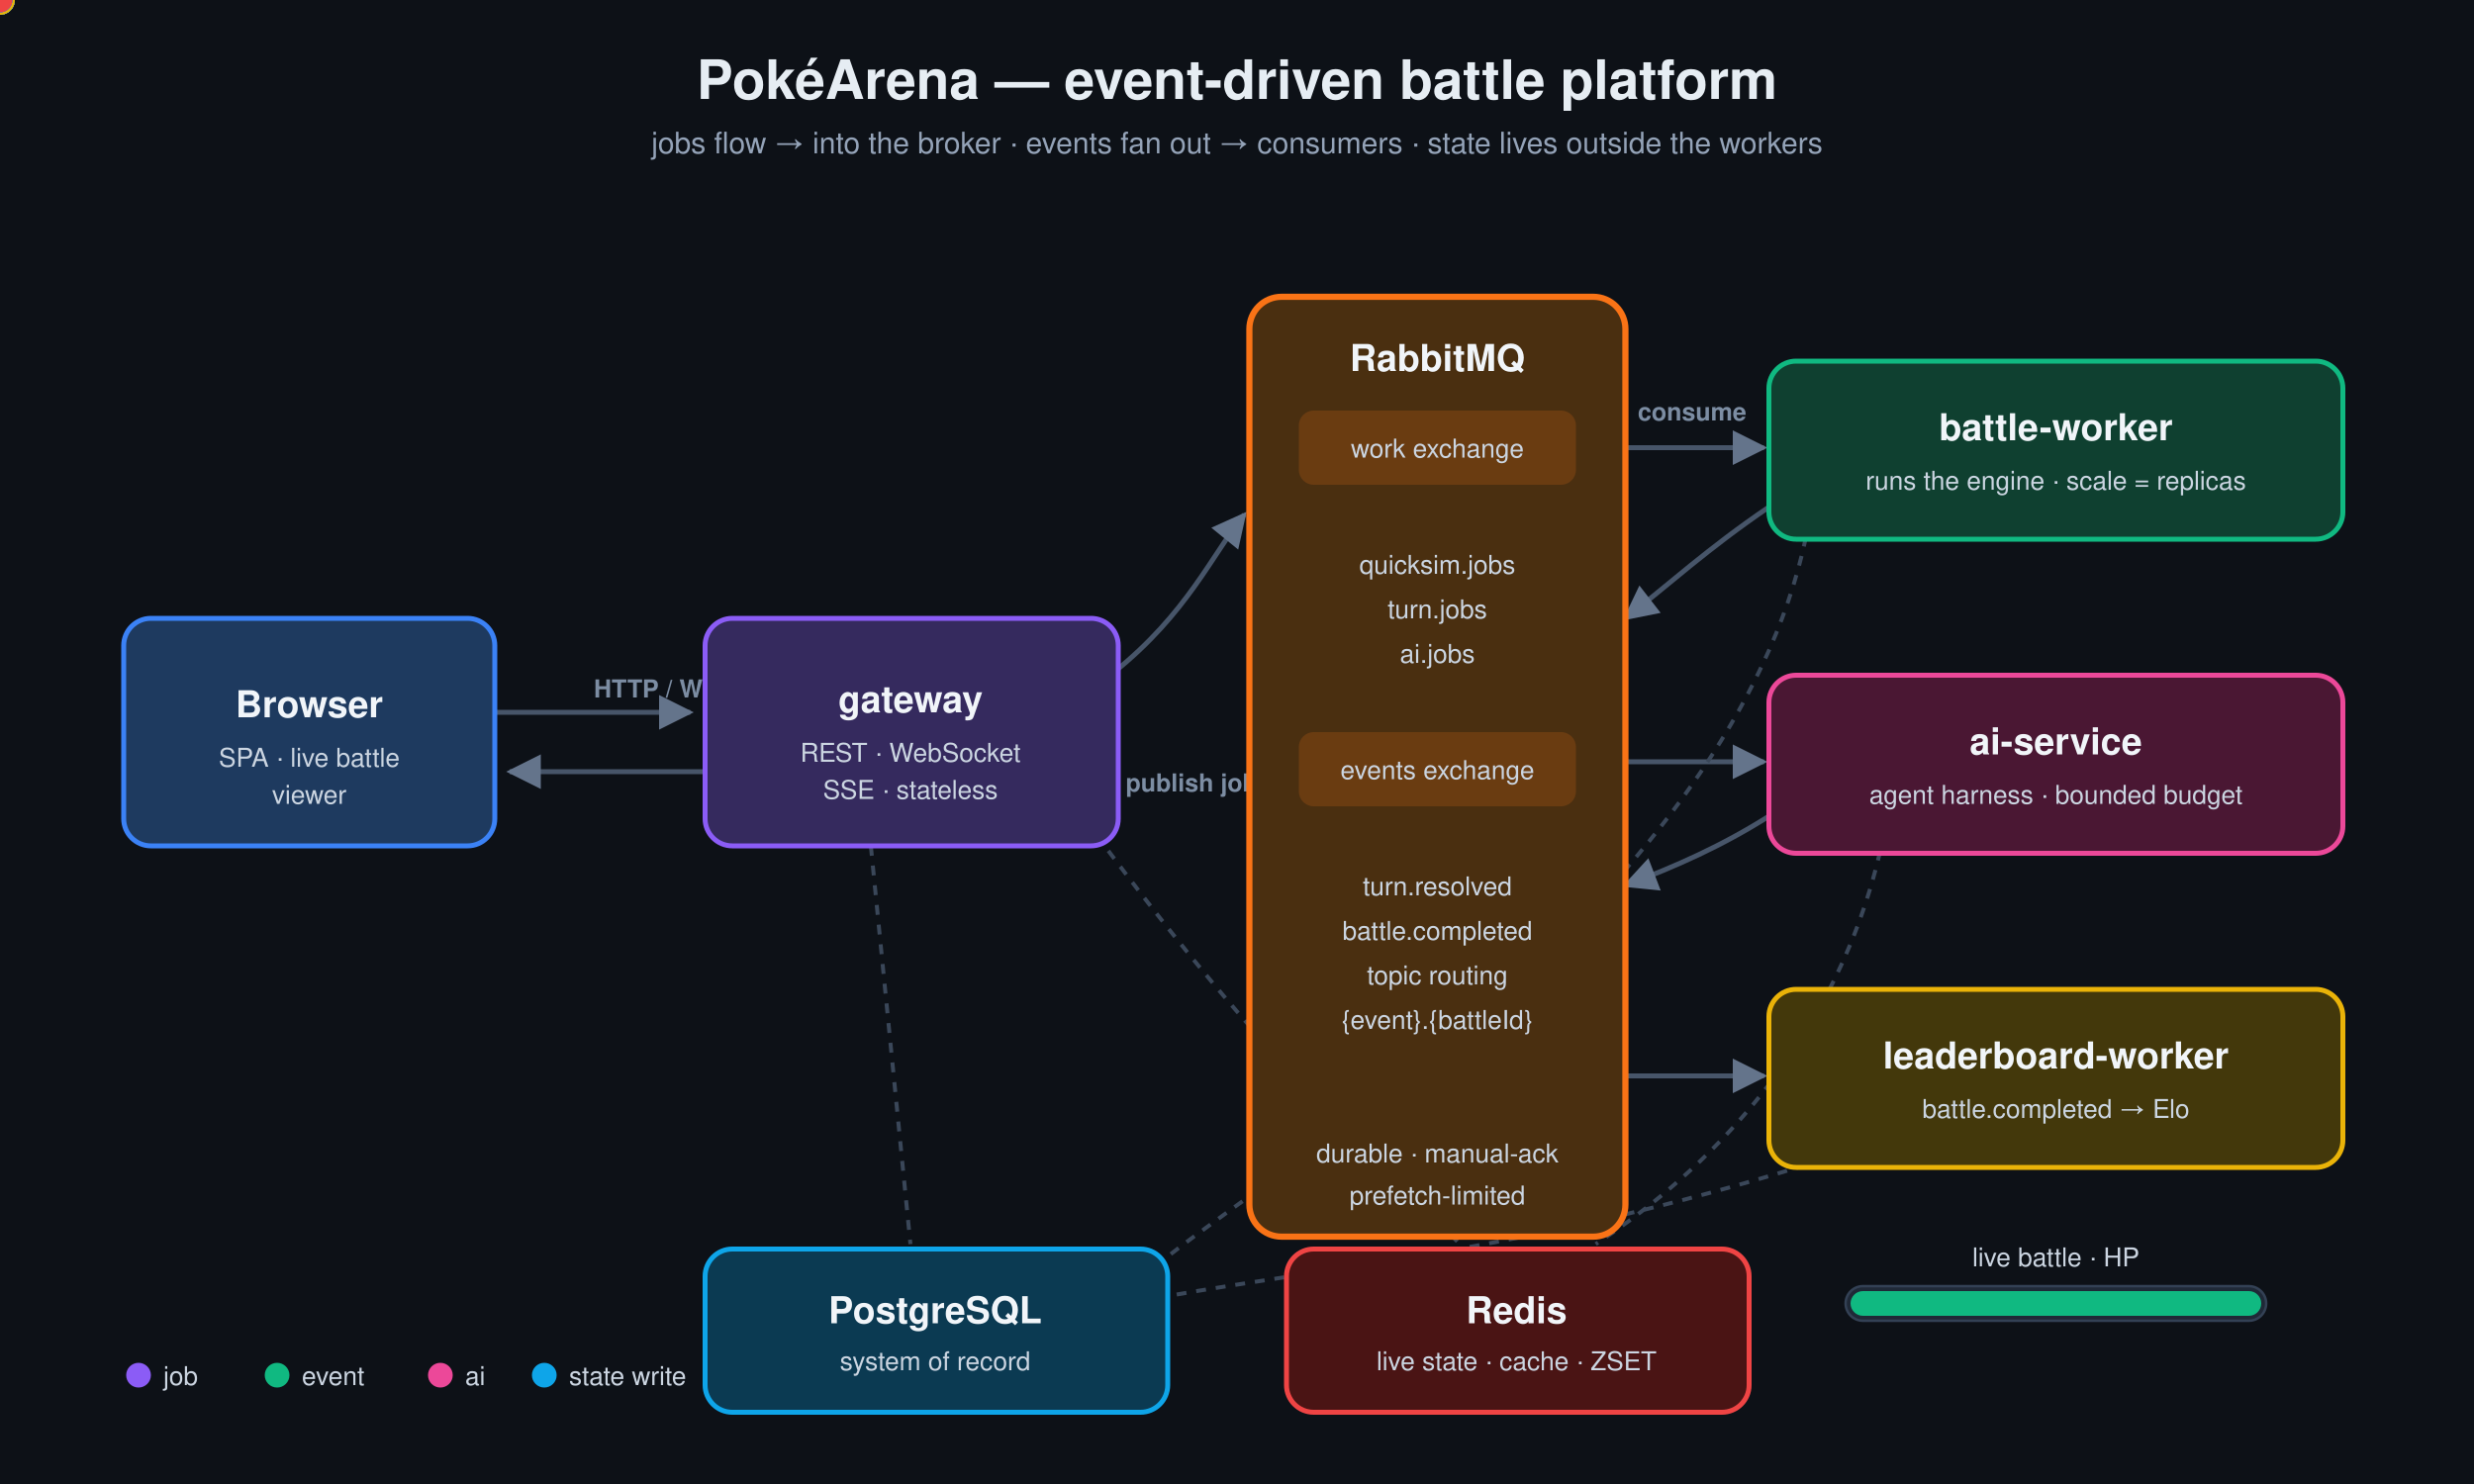
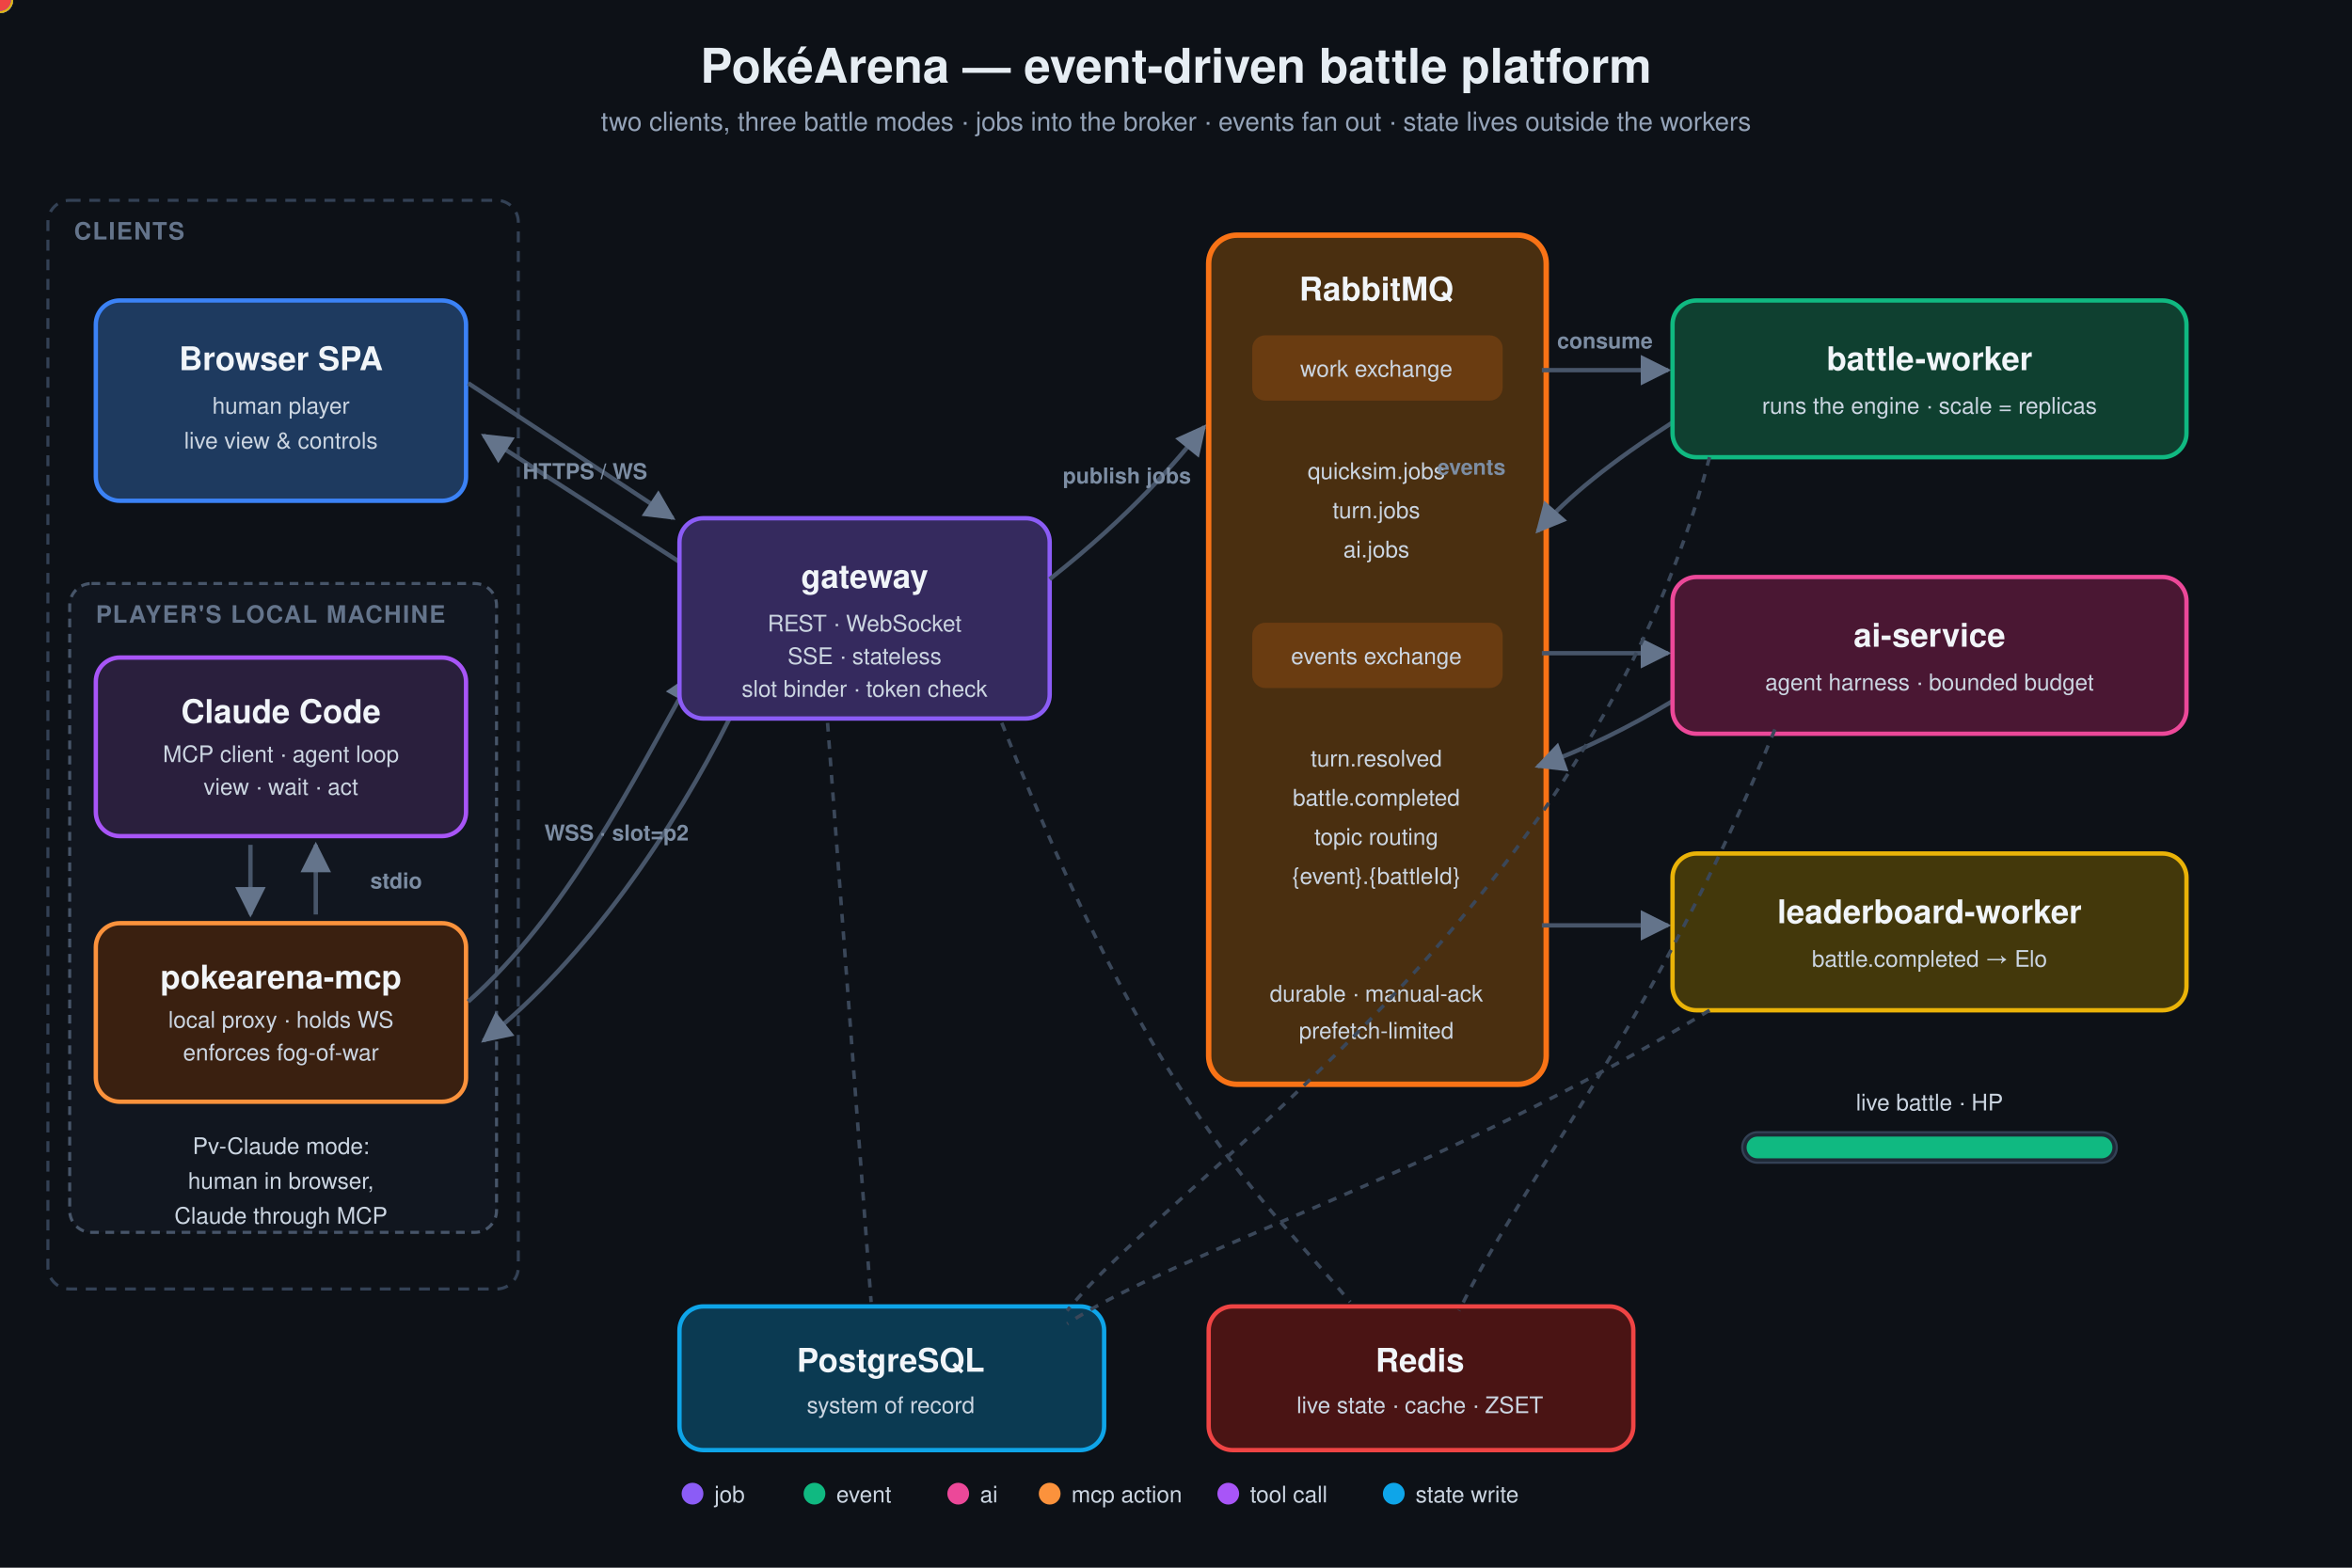
- <svg xmlns="http://www.w3.org/2000/svg" xmlns:xlink="http://www.w3.org/1999/xlink" viewBox="0 0 1000 600" font-family="'Segoe UI', Helvetica, Arial, sans-serif">
+ <svg xmlns="http://www.w3.org/2000/svg" xmlns:xlink="http://www.w3.org/1999/xlink" viewBox="0 0 1080 720" font-family="'Segoe UI', Helvetica, Arial, sans-serif">
  <defs>
    <marker id="arrow" viewBox="0 0 10 10" refX="9" refY="5" markerWidth="7" markerHeight="7" orient="auto-start-reverse">
      <path d="M0,0 L10,5 L0,10 z" fill="#64748b" />
    </marker>
    <style>
-       .label  { fill:#f1f5f9; font-weight:700; font-size:15px; }
-       .sub    { fill:#cbd5e1; font-size:10.5px; }
-       .title  { fill:#e6edf3; font-weight:700; font-size:22px; }
-       .tag    { fill:#94a3b8; font-size:12px; }
-       .wire   { fill:none; stroke:#475569; stroke-width:2; }
-       .wiredim{ fill:none; stroke:#3a4759; stroke-width:1.6; stroke-dasharray:4 4; }
-       .wlabel { fill:#7c8da3; font-size:10px; font-weight:600; }
+       .label   { fill:#f1f5f9; font-weight:700; font-size:15px; }
+       .sub     { fill:#cbd5e1; font-size:10.5px; }
+       .title   { fill:#e6edf3; font-weight:700; font-size:22px; }
+       .tag     { fill:#94a3b8; font-size:12px; }
+       .wire    { fill:none; stroke:#475569; stroke-width:2; }
+       .wiredim { fill:none; stroke:#3a4759; stroke-width:1.6; stroke-dasharray:4 4; }
+       .wlabel  { fill:#7c8da3; font-size:10px; font-weight:600; }
+       .frame   { fill:none; stroke:#334155; stroke-width:1.4; stroke-dasharray:5 4; }
+       .frametxt{ fill:#64748b; font-size:11px; font-weight:600; letter-spacing:.6px; }
    </style>
  </defs>
-   <rect width="1000" height="600" fill="#0d1117" />
-   <text x="500" y="40" text-anchor="middle" class="title">PokéArena — event-driven battle platform</text>
-   <text x="500" y="62" text-anchor="middle" class="tag">jobs flow → into the broker · events fan out → consumers · state lives outside the workers</text>
-   <path id="p_bg" class="wire" marker-end="url(#arrow)" d="M200,288 L279,288" />
-   <path id="p_gb" class="wire" marker-end="url(#arrow)" d="M285,312 L206,312" />
-   <path id="p_gw" class="wire" marker-end="url(#arrow)" d="M450,272 C480,248 490,224 503,208" />
-   <path id="p_wbw" class="wire" marker-end="url(#arrow)" d="M655,181 L713,181" />
-   <path id="p_wai" class="wire" marker-end="url(#arrow)" d="M655,308 L713,308" />
-   <path id="p_bwev" class="wire" marker-end="url(#arrow)" d="M715,205 C690,222 675,236 657,250" />
-   <path id="p_aiev" class="wire" marker-end="url(#arrow)" d="M715,330 C696,342 678,350 657,358" />
-   <path id="p_wlb" class="wire" marker-end="url(#arrow)" d="M655,435 L713,435" />
-   <path id="p_gpg" class="wiredim" d="M352,342 L368,503" />
-   <path id="p_grd" class="wiredim" d="M448,344 C520,440 560,470 590,503" />
-   <path id="p_bwdb" class="wiredim" d="M730,217 C700,360 520,470 472,508" />
-   <path id="p_lbdb" class="wiredim" d="M730,471 C620,505 540,512 472,524" />
-   <path id="p_aird" class="wiredim" d="M760,344 C740,430 680,480 645,503" />
-   <text x="240" y="282" class="wlabel">HTTP / WS</text>
-   <text x="455" y="320" class="wlabel">publish jobs</text>
-   <text x="662" y="170" class="wlabel">consume</text>
-   <text x="612" y="226" class="wlabel">events</text>
-   <rect x="50" y="250" width="150" height="92" rx="11" fill="#1e3a5f" stroke="#3b82f6" stroke-width="2" />
-   <text x="125" y="290" text-anchor="middle" class="label">Browser</text>
-   <text x="125" y="310" text-anchor="middle" class="sub">SPA · live battle</text>
-   <text x="125" y="325" text-anchor="middle" class="sub">viewer</text>
-   <rect x="285" y="250" width="167" height="92" rx="11" fill="#352a5e" stroke="#8b5cf6" stroke-width="2" />
-   <text x="368" y="288" text-anchor="middle" class="label">gateway</text>
-   <text x="368" y="308" text-anchor="middle" class="sub">REST · WebSocket</text>
-   <text x="368" y="323" text-anchor="middle" class="sub">SSE · stateless</text>
-   <rect x="505" y="120" width="152" height="380" rx="13" fill="#4a2f10" stroke="#f97316" stroke-width="2.5">
+   <rect width="1080" height="720" fill="#0d1117" />
+   <text x="540" y="38" text-anchor="middle" class="title">PokéArena — event-driven battle platform</text>
+   <text x="540" y="60" text-anchor="middle" class="tag">two clients, three battle modes · jobs into the broker · events fan out · state lives outside the workers</text>
+   <rect x="22" y="92" width="216" height="500" rx="10" class="frame" />
+   <text x="34" y="110" class="frametxt">CLIENTS</text>
+   <rect x="44" y="138" width="170" height="92" rx="11" fill="#1e3a5f" stroke="#3b82f6" stroke-width="2" />
+   <text x="129" y="170" text-anchor="middle" class="label">Browser SPA</text>
+   <text x="129" y="190" text-anchor="middle" class="sub">human player</text>
+   <text x="129" y="206" text-anchor="middle" class="sub">live view &amp; controls</text>
+   <rect x="32" y="268" width="196" height="298" rx="10" fill="#11161f" stroke="#475569" stroke-width="1.4" stroke-dasharray="4 3" />
+   <text x="44" y="286" class="frametxt">PLAYER'S LOCAL MACHINE</text>
+   <rect x="44" y="302" width="170" height="82" rx="11" fill="#2a1f3d" stroke="#a855f7" stroke-width="2" />
+   <text x="129" y="332" text-anchor="middle" class="label">Claude Code</text>
+   <text x="129" y="350" text-anchor="middle" class="sub">MCP client · agent loop</text>
+   <text x="129" y="365" text-anchor="middle" class="sub">view · wait · act</text>
+   <path id="p_claude_mcp" class="wire" marker-end="url(#arrow)" d="M115,388 L115,420" />
+   <path id="p_mcp_claude" class="wire" marker-end="url(#arrow)" d="M145,420 L145,388" />
+   <text x="170" y="408" class="wlabel">stdio</text>
+   <rect x="44" y="424" width="170" height="82" rx="11" fill="#3a2010" stroke="#fb923c" stroke-width="2" />
+   <text x="129" y="454" text-anchor="middle" class="label">pokearena-mcp</text>
+   <text x="129" y="472" text-anchor="middle" class="sub">local proxy · holds WS</text>
+   <text x="129" y="487" text-anchor="middle" class="sub">enforces fog-of-war</text>
+   <text x="129" y="530" text-anchor="middle" class="sub">Pv-Claude mode:</text>
+   <text x="129" y="546" text-anchor="middle" class="sub">human in browser,</text>
+   <text x="129" y="562" text-anchor="middle" class="sub">Claude through MCP</text>
+   <path id="p_bg" class="wire" marker-end="url(#arrow)" d="M215,176 L309,238" />
+   <path id="p_gb" class="wire" marker-end="url(#arrow)" d="M315,260 L222,200" />
+   <text x="240" y="220" class="wlabel">HTTPS / WS</text>
+   <path id="p_mg" class="wire" marker-end="url(#arrow)" d="M215,460 C260,420 290,360 318,310" />
+   <path id="p_gm" class="wire" marker-end="url(#arrow)" d="M335,330 C310,380 270,440 222,478" />
+   <text x="250" y="386" class="wlabel">WSS · slot=p2</text>
+   <rect x="312" y="238" width="170" height="92" rx="11" fill="#352a5e" stroke="#8b5cf6" stroke-width="2" />
+   <text x="397" y="270" text-anchor="middle" class="label">gateway</text>
+   <text x="397" y="290" text-anchor="middle" class="sub">REST · WebSocket</text>
+   <text x="397" y="305" text-anchor="middle" class="sub">SSE · stateless</text>
+   <text x="397" y="320" text-anchor="middle" class="sub">slot binder · token check</text>
+   <path id="p_gw" class="wire" marker-end="url(#arrow)" d="M482,266 C520,236 540,212 553,196" />
+   <text x="488" y="222" class="wlabel">publish jobs</text>
+   <rect x="555" y="108" width="155" height="390" rx="13" fill="#4a2f10" stroke="#f97316" stroke-width="2.5">
    <animate attributeName="stroke-width" values="2.5;4;2.5" dur="2.4s" repeatCount="indefinite" />
  </rect>
-   <text x="581" y="150" text-anchor="middle" class="label">RabbitMQ</text>
-   <rect x="525" y="166" width="112" height="30" rx="6" fill="#f97316" opacity="0.18" />
-   <text x="581" y="185" text-anchor="middle" class="sub">work exchange</text>
-   <text x="581" y="232" text-anchor="middle" class="sub">quicksim.jobs</text>
-   <text x="581" y="250" text-anchor="middle" class="sub">turn.jobs</text>
-   <text x="581" y="268" text-anchor="middle" class="sub">ai.jobs</text>
-   <rect x="525" y="296" width="112" height="30" rx="6" fill="#f97316" opacity="0.18" />
-   <text x="581" y="315" text-anchor="middle" class="sub">events exchange</text>
-   <text x="581" y="362" text-anchor="middle" class="sub">turn.resolved</text>
-   <text x="581" y="380" text-anchor="middle" class="sub">battle.completed</text>
-   <text x="581" y="398" text-anchor="middle" class="sub">topic routing</text>
-   <text x="581" y="416" text-anchor="middle" class="sub">{event}.{battleId}</text>
-   <text x="581" y="470" text-anchor="middle" class="sub">durable · manual-ack</text>
-   <text x="581" y="487" text-anchor="middle" class="sub">prefetch-limited</text>
-   <rect x="715" y="146" width="232" height="72" rx="11" fill="#0f4030" stroke="#10b981" stroke-width="2" />
-   <text x="831" y="178" text-anchor="middle" class="label">battle-worker</text>
-   <text x="831" y="198" text-anchor="middle" class="sub">runs the engine · scale = replicas</text>
-   <rect x="715" y="273" width="232" height="72" rx="11" fill="#4a1733" stroke="#ec4899" stroke-width="2" />
-   <text x="831" y="305" text-anchor="middle" class="label">ai-service</text>
-   <text x="831" y="325" text-anchor="middle" class="sub">agent harness · bounded budget</text>
-   <rect x="715" y="400" width="232" height="72" rx="11" fill="#43380b" stroke="#eab308" stroke-width="2" />
-   <text x="831" y="432" text-anchor="middle" class="label">leaderboard-worker</text>
-   <text x="831" y="452" text-anchor="middle" class="sub">battle.completed → Elo</text>
-   <rect x="285" y="505" width="187" height="66" rx="11" fill="#0b3a52" stroke="#0ea5e9" stroke-width="2" />
-   <text x="378" y="535" text-anchor="middle" class="label">PostgreSQL</text>
-   <text x="378" y="554" text-anchor="middle" class="sub">system of record</text>
-   <rect x="520" y="505" width="187" height="66" rx="11" fill="#4a1414" stroke="#ef4444" stroke-width="2" />
-   <text x="613" y="535" text-anchor="middle" class="label">Redis</text>
-   <text x="613" y="554" text-anchor="middle" class="sub">live state · cache · ZSET</text>
-   <text x="831" y="512" text-anchor="middle" class="sub">live battle · HP</text>
-   <rect x="746" y="520" width="170" height="14" rx="7" fill="#1f2937" stroke="#334155" />
-   <rect x="748" y="522" width="166" height="10" rx="5" fill="#10b981">
-     <animate attributeName="width" values="166;166;14;14;166" keyTimes="0;0.15;0.7;0.85;1" dur="6s" repeatCount="indefinite" />
+   <text x="632" y="138" text-anchor="middle" class="label">RabbitMQ</text>
+   <rect x="575" y="154" width="115" height="30" rx="6" fill="#f97316" opacity="0.18" />
+   <text x="632" y="173" text-anchor="middle" class="sub">work exchange</text>
+   <text x="632" y="220" text-anchor="middle" class="sub">quicksim.jobs</text>
+   <text x="632" y="238" text-anchor="middle" class="sub">turn.jobs</text>
+   <text x="632" y="256" text-anchor="middle" class="sub">ai.jobs</text>
+   <rect x="575" y="286" width="115" height="30" rx="6" fill="#f97316" opacity="0.18" />
+   <text x="632" y="305" text-anchor="middle" class="sub">events exchange</text>
+   <text x="632" y="352" text-anchor="middle" class="sub">turn.resolved</text>
+   <text x="632" y="370" text-anchor="middle" class="sub">battle.completed</text>
+   <text x="632" y="388" text-anchor="middle" class="sub">topic routing</text>
+   <text x="632" y="406" text-anchor="middle" class="sub">{event}.{battleId}</text>
+   <text x="632" y="460" text-anchor="middle" class="sub">durable · manual-ack</text>
+   <text x="632" y="477" text-anchor="middle" class="sub">prefetch-limited</text>
+   <path id="p_wbw" class="wire" marker-end="url(#arrow)" d="M708,170 L766,170" />
+   <path id="p_wai" class="wire" marker-end="url(#arrow)" d="M708,300 L766,300" />
+   <text x="715" y="160" class="wlabel">consume</text>
+   <path id="p_bwev" class="wire" marker-end="url(#arrow)" d="M768,194 C740,212 720,228 706,244" />
+   <path id="p_aiev" class="wire" marker-end="url(#arrow)" d="M768,322 C748,334 728,344 706,352" />
+   <text x="660" y="218" class="wlabel">events</text>
+   <path id="p_wlb" class="wire" marker-end="url(#arrow)" d="M708,425 L766,425" />
+   <rect x="768" y="138" width="236" height="72" rx="11" fill="#0f4030" stroke="#10b981" stroke-width="2" />
+   <text x="886" y="170" text-anchor="middle" class="label">battle-worker</text>
+   <text x="886" y="190" text-anchor="middle" class="sub">runs the engine · scale = replicas</text>
+   <rect x="768" y="265" width="236" height="72" rx="11" fill="#4a1733" stroke="#ec4899" stroke-width="2" />
+   <text x="886" y="297" text-anchor="middle" class="label">ai-service</text>
+   <text x="886" y="317" text-anchor="middle" class="sub">agent harness · bounded budget</text>
+   <rect x="768" y="392" width="236" height="72" rx="11" fill="#43380b" stroke="#eab308" stroke-width="2" />
+   <text x="886" y="424" text-anchor="middle" class="label">leaderboard-worker</text>
+   <text x="886" y="444" text-anchor="middle" class="sub">battle.completed → Elo</text>
+   <rect x="312" y="600" width="195" height="66" rx="11" fill="#0b3a52" stroke="#0ea5e9" stroke-width="2" />
+   <text x="409" y="630" text-anchor="middle" class="label">PostgreSQL</text>
+   <text x="409" y="649" text-anchor="middle" class="sub">system of record</text>
+   <rect x="555" y="600" width="195" height="66" rx="11" fill="#4a1414" stroke="#ef4444" stroke-width="2" />
+   <text x="652" y="630" text-anchor="middle" class="label">Redis</text>
+   <text x="652" y="649" text-anchor="middle" class="sub">live state · cache · ZSET</text>
+   <path id="p_gpg" class="wiredim" d="M380,332 L400,598" />
+   <path id="p_grd" class="wiredim" d="M460,332 C530,510 580,550 620,598" />
+   <path id="p_bwdb" class="wiredim" d="M785,210 C730,420 540,540 490,602" />
+   <path id="p_lbdb" class="wiredim" d="M785,464 C660,540 540,575 490,608" />
+   <path id="p_aird" class="wiredim" d="M815,335 C760,470 700,540 670,602" />
+   <text x="886" y="510" text-anchor="middle" class="sub">live battle · HP</text>
+   <rect x="800" y="520" width="172" height="14" rx="7" fill="#1f2937" stroke="#334155" />
+   <rect x="802" y="522" width="168" height="10" rx="5" fill="#10b981">
+     <animate attributeName="width" values="168;168;14;14;168" keyTimes="0;0.15;0.7;0.85;1" dur="6s" repeatCount="indefinite" />
    <animate attributeName="fill" values="#10b981;#10b981;#ef4444;#ef4444;#10b981" keyTimes="0;0.4;0.7;0.85;1" dur="6s" repeatCount="indefinite" />
  </rect>
  <circle r="6" fill="#8b5cf6">
-     <animateMotion dur="3.6s" repeatCount="indefinite" begin="0s" rotate="auto">
+     <animateMotion dur="3.6s" repeatCount="indefinite" begin="0s">
      <mpath xlink:href="#p_bg" />
+     </animateMotion>
+   </circle>
+   <circle r="5" fill="#3b82f6">
+     <animateMotion dur="3.2s" repeatCount="indefinite" begin="2.4s">
+       <mpath xlink:href="#p_gb" />
+     </animateMotion>
+   </circle>
+   <circle r="5" fill="#a855f7">
+     <animateMotion dur="1.6s" repeatCount="indefinite" begin="0s">
+       <mpath xlink:href="#p_claude_mcp" />
+     </animateMotion>
+   </circle>
+   <circle r="5" fill="#fb923c">
+     <animateMotion dur="1.6s" repeatCount="indefinite" begin="0.8s">
+       <mpath xlink:href="#p_mcp_claude" />
+     </animateMotion>
+   </circle>
+   <circle r="6" fill="#fb923c">
+     <animateMotion dur="3.4s" repeatCount="indefinite" begin="0.6s">
+       <mpath xlink:href="#p_mg" />
+     </animateMotion>
+   </circle>
+   <circle r="6" fill="#8b5cf6">
+     <animateMotion dur="3.4s" repeatCount="indefinite" begin="2.2s">
+       <mpath xlink:href="#p_gm" />
    </animateMotion>
  </circle>
  <circle r="6" fill="#8b5cf6">
    <animateMotion dur="3.6s" repeatCount="indefinite" begin="1.0s">
      <mpath xlink:href="#p_gw" />
    </animateMotion>
  </circle>
  <circle r="6" fill="#8b5cf6">
    <animateMotion dur="3.6s" repeatCount="indefinite" begin="2.0s">
      <mpath xlink:href="#p_wbw" />
-     </animateMotion>
-   </circle>
-   <circle r="6" fill="#8b5cf6">
-     <animateMotion dur="3.6s" repeatCount="indefinite" begin="1.8s">
-       <mpath xlink:href="#p_bg" />
    </animateMotion>
  </circle>
  <circle r="6" fill="#ec4899">
    <animateMotion dur="2.6s" repeatCount="indefinite" begin="0.4s">
      <mpath xlink:href="#p_wai" />
    </animateMotion>
  </circle>
+   <circle r="6" fill="#10b981">
+     <animateMotion dur="2.8s" repeatCount="indefinite" begin="0.2s">
+       <mpath xlink:href="#p_bwev" />
+     </animateMotion>
+   </circle>
  <circle r="6" fill="#ec4899">
    <animateMotion dur="2.6s" repeatCount="indefinite" begin="1.7s">
      <mpath xlink:href="#p_aiev" />
    </animateMotion>
  </circle>
  <circle r="6" fill="#10b981">
-     <animateMotion dur="2.8s" repeatCount="indefinite" begin="0.2s">
-       <mpath xlink:href="#p_bwev" />
-     </animateMotion>
-   </circle>
-   <circle r="6" fill="#10b981">
    <animateMotion dur="2.8s" repeatCount="indefinite" begin="1.6s">
      <mpath xlink:href="#p_wlb" />
    </animateMotion>
  </circle>
  <circle r="6" fill="#eab308">
    <animateMotion dur="2.8s" repeatCount="indefinite" begin="0.9s">
      <mpath xlink:href="#p_wlb" />
    </animateMotion>
  </circle>
-   <circle r="5" fill="#3b82f6">
-     <animateMotion dur="3.2s" repeatCount="indefinite" begin="2.4s">
-       <mpath xlink:href="#p_gb" />
-     </animateMotion>
-   </circle>
  <circle r="5" fill="#0ea5e9">
    <animateMotion dur="2.4s" repeatCount="indefinite" begin="0.6s">
      <mpath xlink:href="#p_bwdb" />
    </animateMotion>
  </circle>
  <circle r="5" fill="#ef4444">
    <animateMotion dur="2.4s" repeatCount="indefinite" begin="1.5s">
      <mpath xlink:href="#p_aird" />
    </animateMotion>
  </circle>
  <circle r="5" fill="#0ea5e9">
    <animateMotion dur="3s" repeatCount="indefinite" begin="0.3s">
      <mpath xlink:href="#p_gpg" />
    </animateMotion>
  </circle>
  <circle r="5" fill="#ef4444">
    <animateMotion dur="3s" repeatCount="indefinite" begin="1.9s">
      <mpath xlink:href="#p_grd" />
    </animateMotion>
  </circle>
-   <g transform="translate(50,560)">
+   <g transform="translate(312,690)">
    <circle cx="6" cy="-4" r="5" fill="#8b5cf6" />
    <text x="16" y="0" class="sub">job</text>
    <circle cx="62" cy="-4" r="5" fill="#10b981" />
    <text x="72" y="0" class="sub">event</text>
    <circle cx="128" cy="-4" r="5" fill="#ec4899" />
    <text x="138" y="0" class="sub">ai</text>
-     <circle cx="170" cy="-4" r="5" fill="#0ea5e9" />
-     <text x="180" y="0" class="sub">state write</text>
+     <circle cx="170" cy="-4" r="5" fill="#fb923c" />
+     <text x="180" y="0" class="sub">mcp action</text>
+     <circle cx="252" cy="-4" r="5" fill="#a855f7" />
+     <text x="262" y="0" class="sub">tool call</text>
+     <circle cx="328" cy="-4" r="5" fill="#0ea5e9" />
+     <text x="338" y="0" class="sub">state write</text>
  </g>
</svg>
